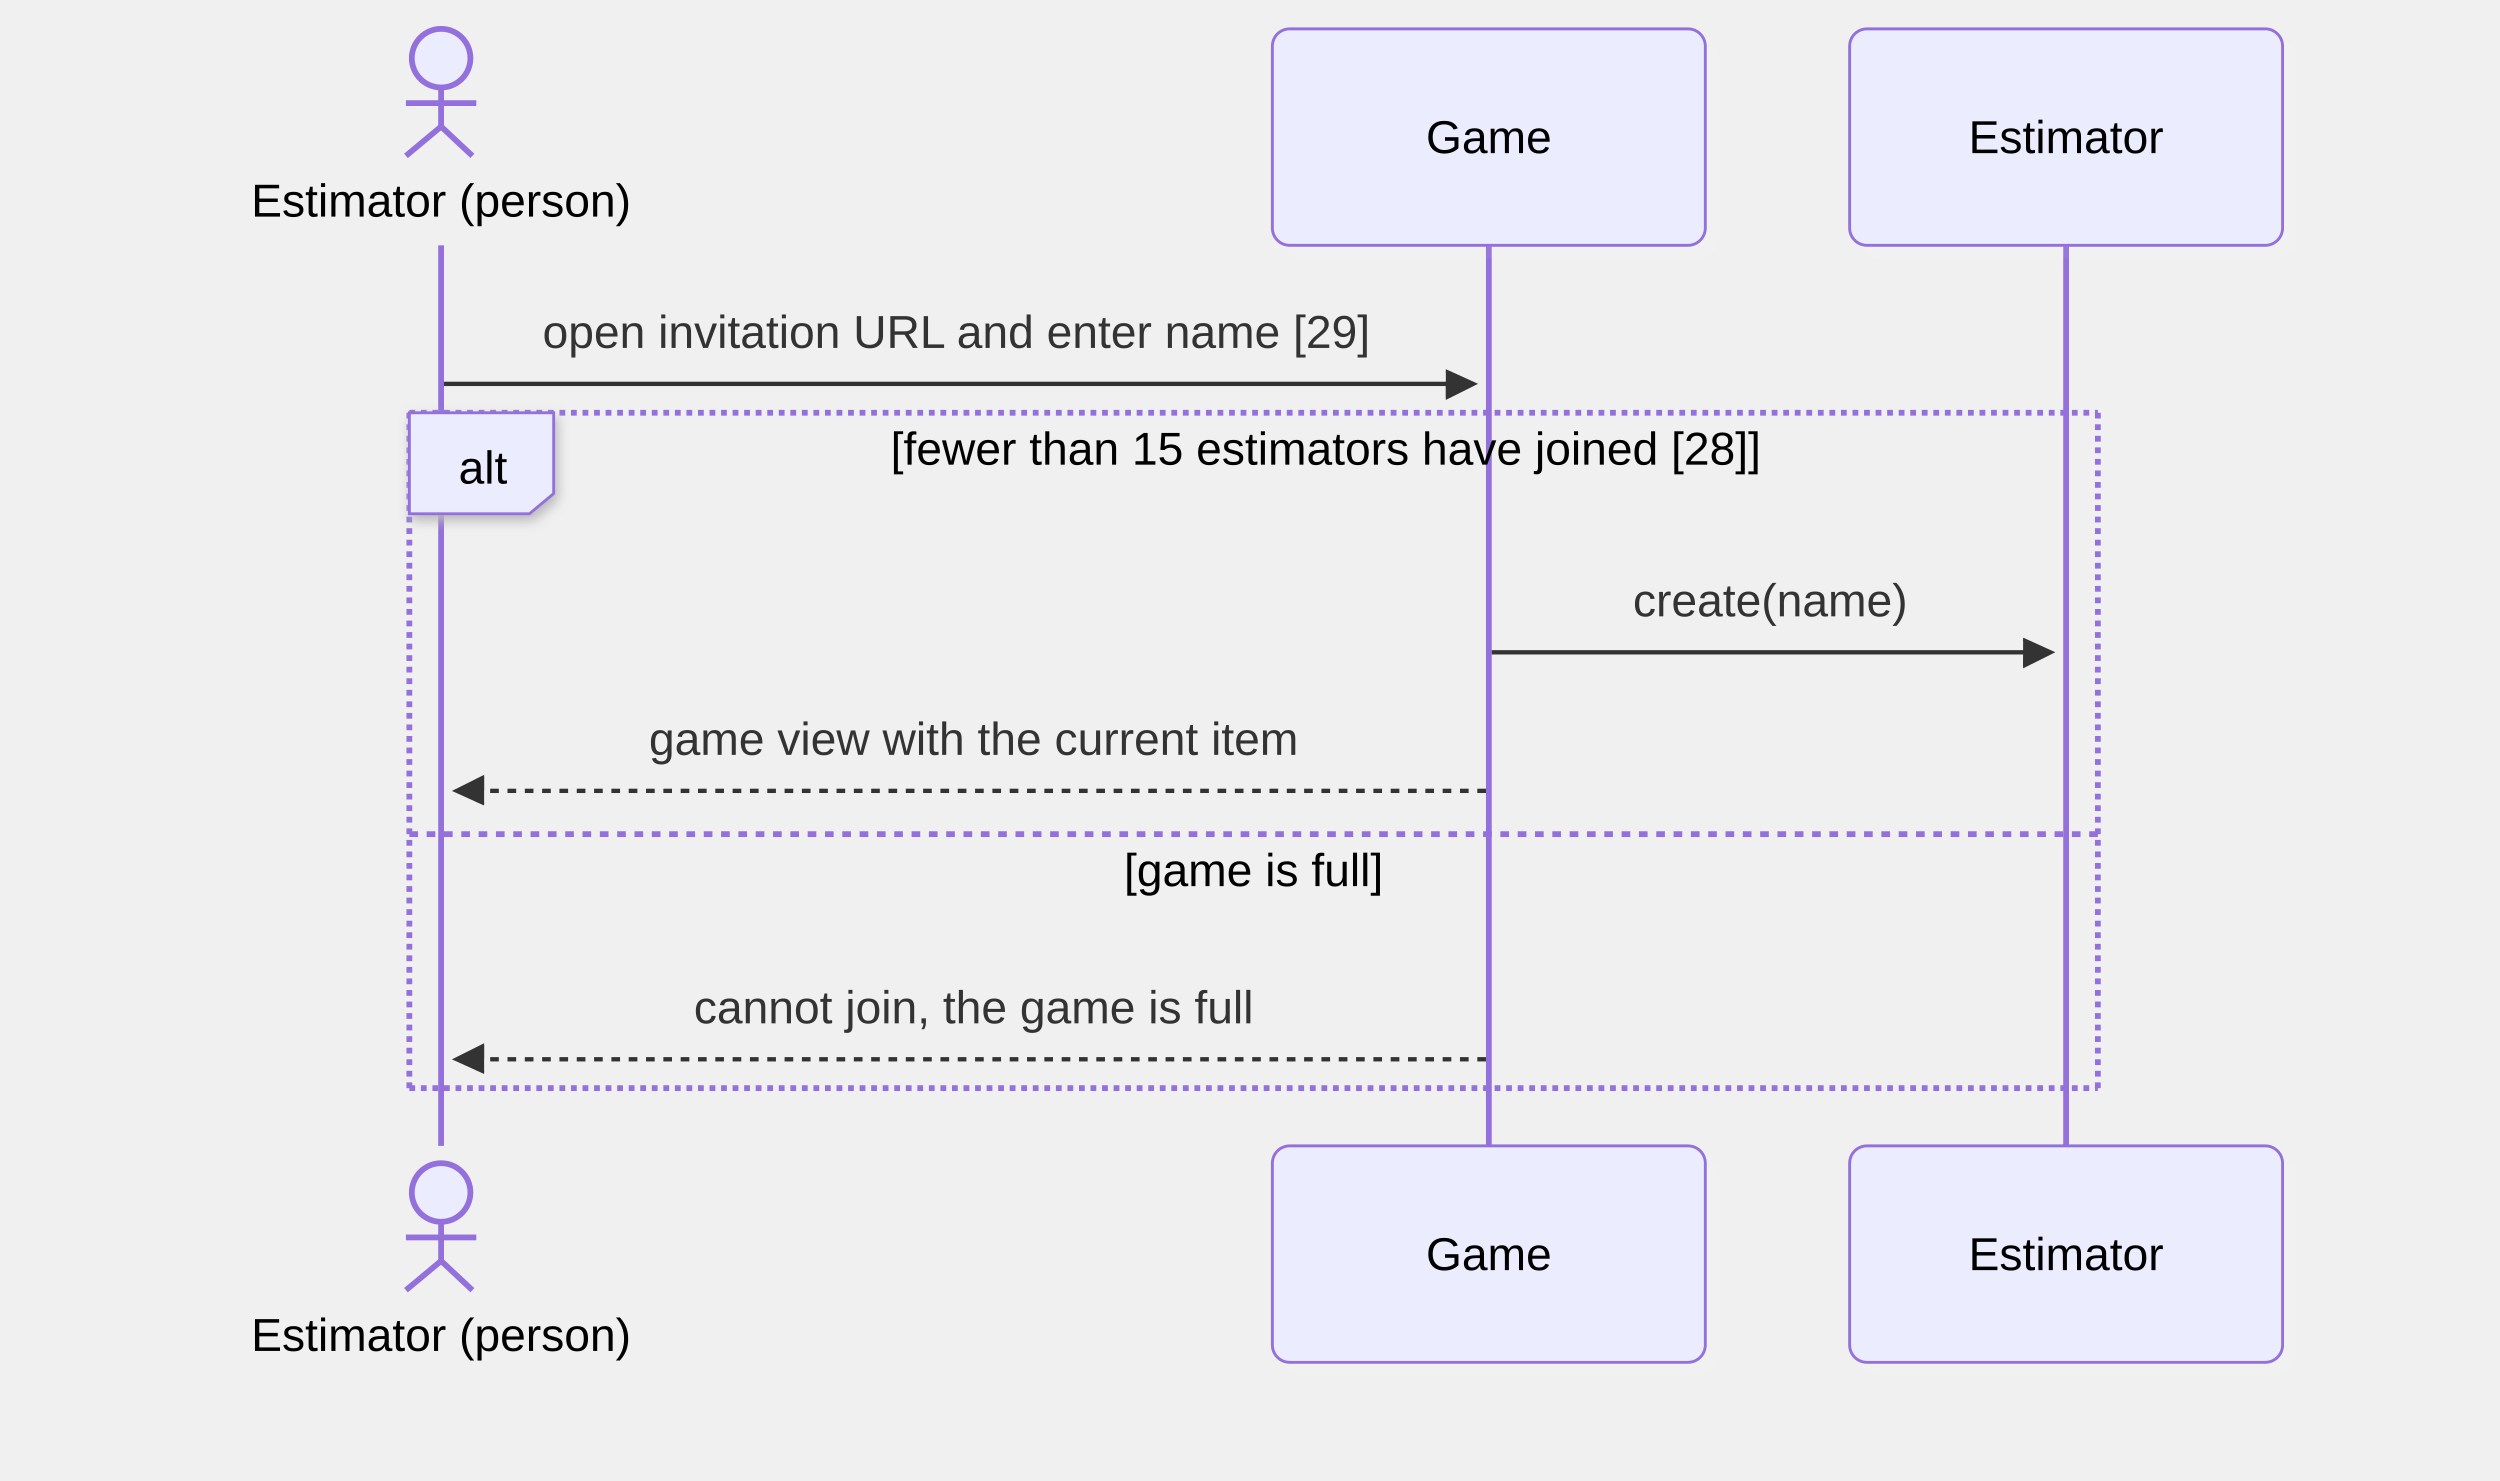
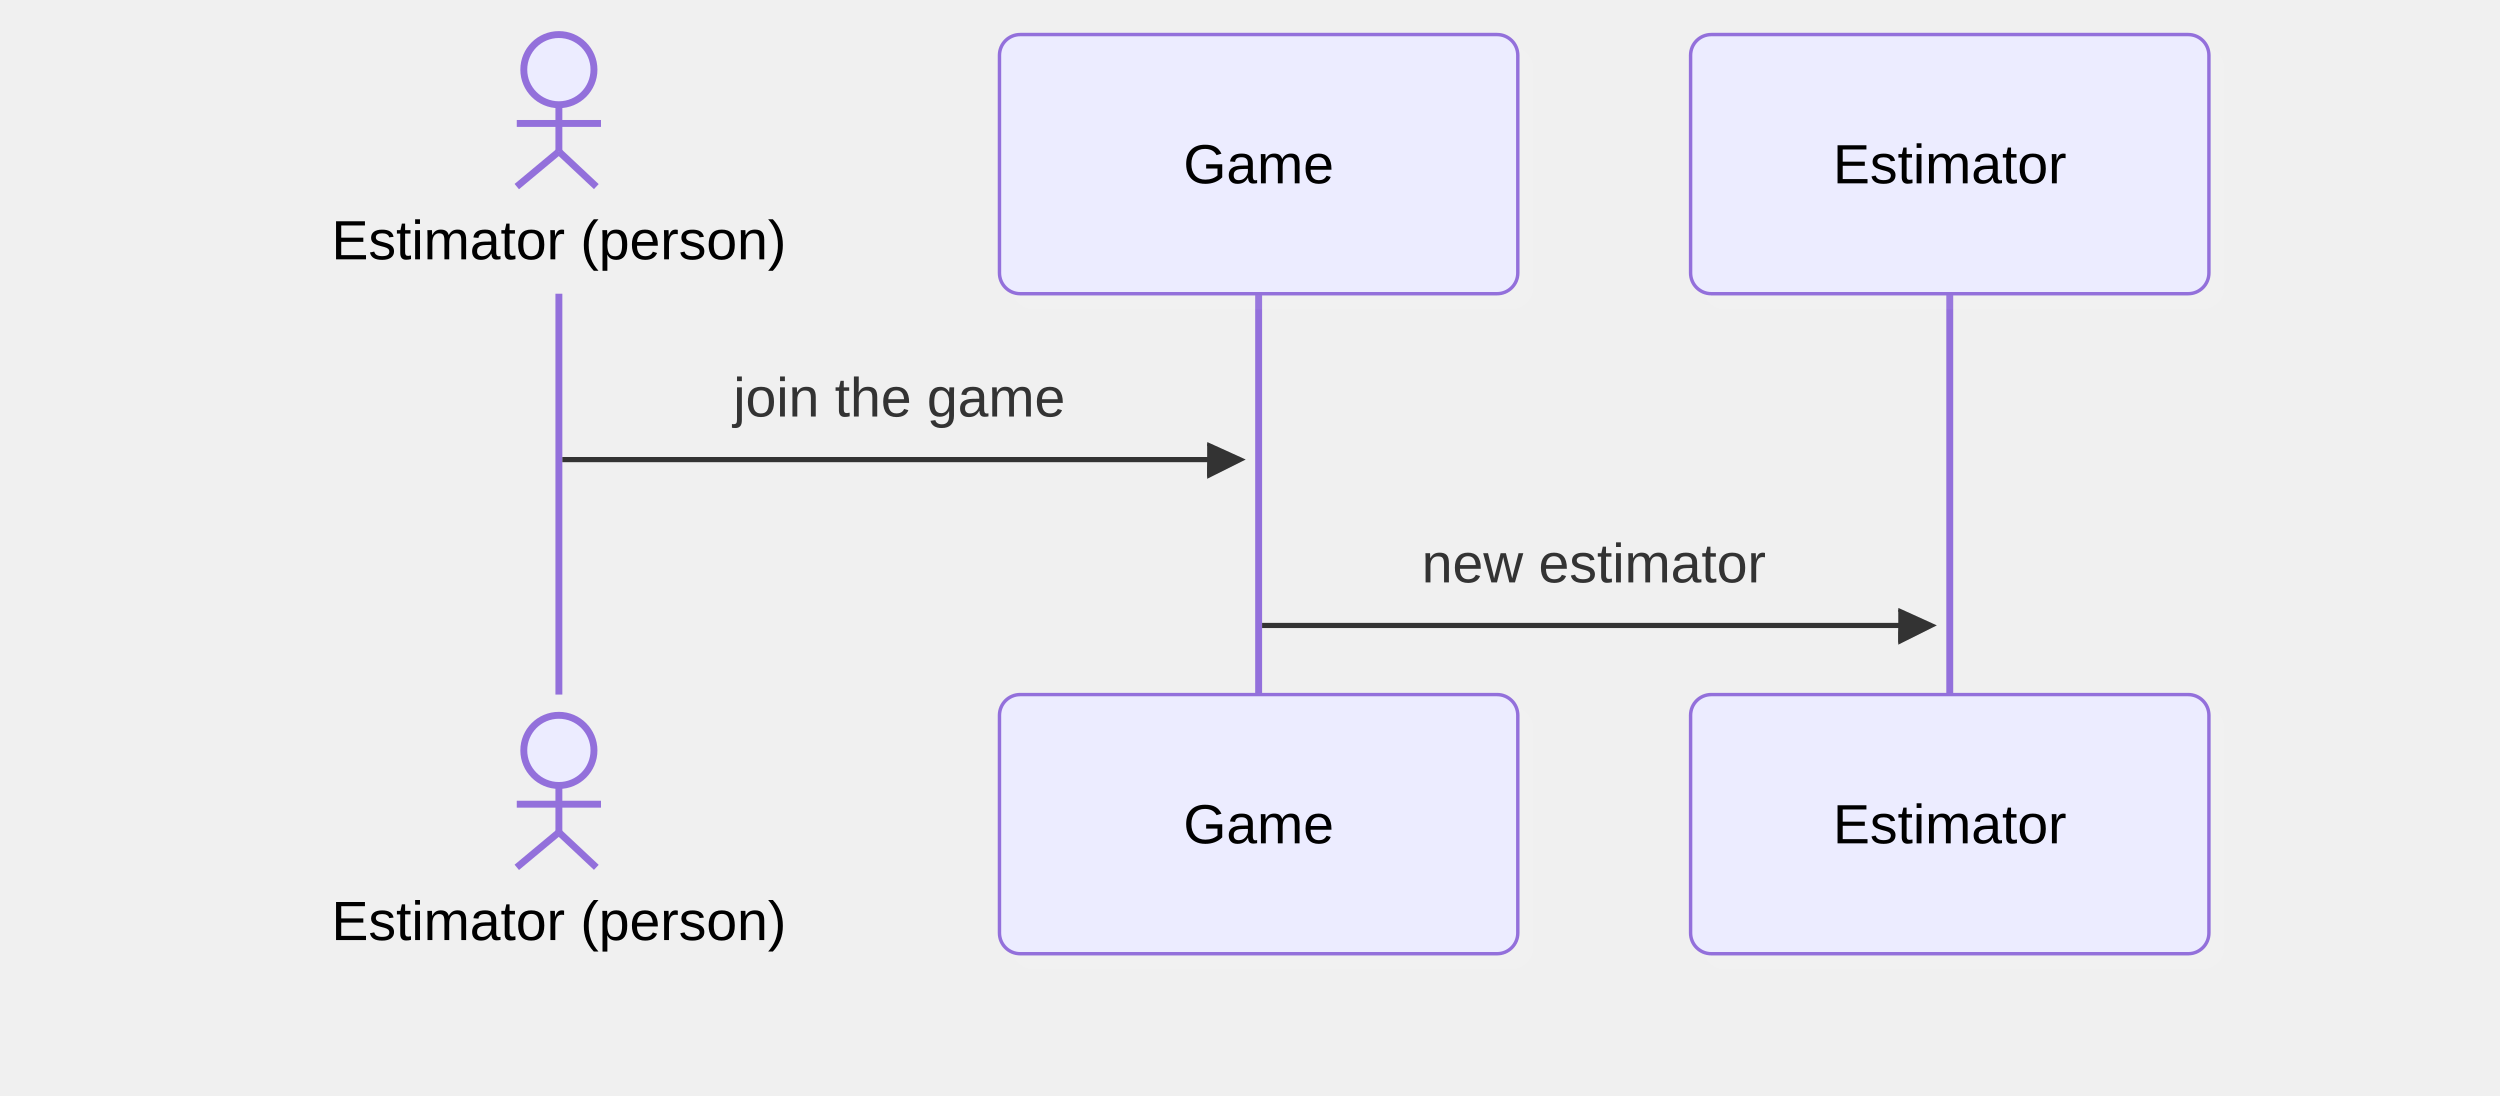
- <svg xmlns="http://www.w3.org/2000/svg" style="background-color: white;" id="container" width="815.5" height="483" viewBox="-50 -10 815.5 513" role="graphics-document document" aria-roledescription="sequence">
+ <svg xmlns="http://www.w3.org/2000/svg" style="background-color: white;" id="container" width="655" height="287" viewBox="-50 -10 655 317" role="graphics-document document" aria-roledescription="sequence">
  <g>
-     <rect x="565.5" y="387" fill="#eaeaea" stroke="#666" width="150" height="75" name="E" rx="6" ry="6" class="actor actor-bottom" data-look="neo" filter="url(#container-drop-shadow)" />
-     <text x="640.5" y="424.5" dominant-baseline="central" alignment-baseline="central" class="actor actor-box" style="text-anchor: middle; font-size: 16px; font-weight: 400;">
-       <tspan x="640.5" dy="0">Estimator</tspan>
+     <rect x="405" y="191" fill="#eaeaea" stroke="#666" width="150" height="75" name="E" rx="6" ry="6" class="actor actor-bottom" data-look="neo" filter="url(#container-drop-shadow)" />
+     <text x="480" y="228.5" dominant-baseline="central" alignment-baseline="central" class="actor actor-box" style="text-anchor: middle; font-size: 16px; font-weight: 400;">
+       <tspan x="480" dy="0">Estimator</tspan>
    </text>
  </g>
  <g>
-     <rect x="365.5" y="387" fill="#eaeaea" stroke="#666" width="150" height="75" name="G" rx="6" ry="6" class="actor actor-bottom" data-look="neo" filter="url(#container-drop-shadow)" />
-     <text x="440.5" y="424.5" dominant-baseline="central" alignment-baseline="central" class="actor actor-box" style="text-anchor: middle; font-size: 16px; font-weight: 400;">
-       <tspan x="440.5" dy="0">Game</tspan>
+     <rect x="205" y="191" fill="#eaeaea" stroke="#666" width="150" height="75" name="G" rx="6" ry="6" class="actor actor-bottom" data-look="neo" filter="url(#container-drop-shadow)" />
+     <text x="280" y="228.5" dominant-baseline="central" alignment-baseline="central" class="actor actor-box" style="text-anchor: middle; font-size: 16px; font-weight: 400;">
+       <tspan x="280" dy="0">Game</tspan>
    </text>
  </g>
  <g />
  <g>
-     <line id="actor2" x1="640.5" y1="75" x2="640.5" y2="387" class="actor-line 200" stroke-width="0.5px" stroke="#999" name="E" data-et="life-line" data-id="E" />
+     <line id="actor2" x1="480" y1="75" x2="480" y2="191" class="actor-line 200" stroke-width="0.5px" stroke="#999" name="E" data-et="life-line" data-id="E" />
    <g id="root-2" data-look="neo" data-et="participant" data-type="participant" data-id="E">
-       <rect x="565.5" y="0" fill="#eaeaea" stroke="#666" width="150" height="75" name="E" rx="6" ry="6" class="actor actor-top" data-look="neo" filter="url(#container-drop-shadow)" />
-       <text x="640.5" y="37.5" dominant-baseline="central" alignment-baseline="central" class="actor actor-box" style="text-anchor: middle; font-size: 16px; font-weight: 400;">
-         <tspan x="640.5" dy="0">Estimator</tspan>
+       <rect x="405" y="0" fill="#eaeaea" stroke="#666" width="150" height="75" name="E" rx="6" ry="6" class="actor actor-top" data-look="neo" filter="url(#container-drop-shadow)" />
+       <text x="480" y="37.5" dominant-baseline="central" alignment-baseline="central" class="actor actor-box" style="text-anchor: middle; font-size: 16px; font-weight: 400;">
+         <tspan x="480" dy="0">Estimator</tspan>
      </text>
    </g>
  </g>
  <g>
-     <line id="actor1" x1="440.5" y1="75" x2="440.5" y2="387" class="actor-line 200" stroke-width="0.5px" stroke="#999" name="G" data-et="life-line" data-id="G" />
+     <line id="actor1" x1="280" y1="75" x2="280" y2="191" class="actor-line 200" stroke-width="0.5px" stroke="#999" name="G" data-et="life-line" data-id="G" />
    <g id="root-1" data-look="neo" data-et="participant" data-type="participant" data-id="G">
-       <rect x="365.5" y="0" fill="#eaeaea" stroke="#666" width="150" height="75" name="G" rx="6" ry="6" class="actor actor-top" data-look="neo" filter="url(#container-drop-shadow)" />
-       <text x="440.5" y="37.5" dominant-baseline="central" alignment-baseline="central" class="actor actor-box" style="text-anchor: middle; font-size: 16px; font-weight: 400;">
-         <tspan x="440.5" dy="0">Game</tspan>
+       <rect x="205" y="0" fill="#eaeaea" stroke="#666" width="150" height="75" name="G" rx="6" ry="6" class="actor actor-top" data-look="neo" filter="url(#container-drop-shadow)" />
+       <text x="280" y="37.5" dominant-baseline="central" alignment-baseline="central" class="actor actor-box" style="text-anchor: middle; font-size: 16px; font-weight: 400;">
+         <tspan x="280" dy="0">Game</tspan>
      </text>
    </g>
  </g>
  <g>
-     <line id="actor0" x1="77.5" y1="75" x2="77.5" y2="387" class="actor-line 200" stroke-width="0.5px" stroke="#999" name="EP" data-et="life-line" data-id="EP" />
+     <line id="actor0" x1="77.5" y1="75" x2="77.5" y2="191" class="actor-line 200" stroke-width="0.5px" stroke="#999" name="EP" data-et="life-line" data-id="EP" />
  </g>
  <style>#container{font-family:"trebuchet ms",verdana,arial,sans-serif;font-size:16px;fill:#333;}@keyframes edge-animation-frame{from{stroke-dashoffset:0;}}@keyframes dash{to{stroke-dashoffset:0;}}#container .edge-animation-slow{stroke-dasharray:9,5!important;stroke-dashoffset:900;animation:dash 50s linear infinite;stroke-linecap:round;}#container .edge-animation-fast{stroke-dasharray:9,5!important;stroke-dashoffset:900;animation:dash 20s linear infinite;stroke-linecap:round;}#container .error-icon{fill:#552222;}#container .error-text{fill:#552222;stroke:#552222;}#container .edge-thickness-normal{stroke-width:1px;}#container .edge-thickness-thick{stroke-width:3.5px;}#container .edge-pattern-solid{stroke-dasharray:0;}#container .edge-thickness-invisible{stroke-width:0;fill:none;}#container .edge-pattern-dashed{stroke-dasharray:3;}#container .edge-pattern-dotted{stroke-dasharray:2;}#container .marker{fill:#333333;stroke:#333333;}#container .marker.cross{stroke:#333333;}#container svg{font-family:"trebuchet ms",verdana,arial,sans-serif;font-size:16px;}#container p{margin:0;}#container .actor{stroke:#9370DB;fill:#ECECFF;stroke-width:1;}#container rect.actor.outer-path[data-look="neo"]{filter:drop-shadow(1px 2px 2px rgba(185, 185, 185, 1));}#container rect.note[data-look="neo"]{stroke:#aaaa33;fill:#fff5ad;filter:drop-shadow(1px 2px 2px rgba(185, 185, 185, 1));}#container text.actor&gt;tspan{fill:black;stroke:none;}#container .actor-line{stroke:#9370DB;}#container .innerArc{stroke-width:1.5;stroke-dasharray:none;}#container .messageLine0{stroke-width:1.5;stroke-dasharray:none;stroke:#333;}#container .messageLine1{stroke-width:1.5;stroke-dasharray:2,2;stroke:#333;}#container [id$="-arrowhead"] path{fill:#333;stroke:#333;}#container .sequenceNumber{fill:white;}#container [id$="-sequencenumber"]{fill:#333;}#container [id$="-crosshead"] path{fill:#333;stroke:#333;}#container .messageText{fill:#333;stroke:none;}#container .labelBox{stroke:#9370DB;fill:#ECECFF;filter:drop-shadow(1px 2px 2px rgba(185, 185, 185, 1));}#container .labelText,#container .labelText&gt;tspan{fill:black;stroke:none;}#container .loopText,#container .loopText&gt;tspan{fill:black;stroke:none;}#container .sectionTitle,#container .sectionTitle&gt;tspan{fill:black;stroke:none;}#container .loopLine{stroke-width:2px;stroke-dasharray:2,2;stroke:#9370DB;fill:#9370DB;}#container .note{stroke:#aaaa33;fill:#fff5ad;}#container .noteText,#container .noteText&gt;tspan{fill:black;stroke:none;}#container .activation0{fill:#f4f4f4;stroke:#666;}#container .activation1{fill:#f4f4f4;stroke:#666;}#container .activation2{fill:#f4f4f4;stroke:#666;}#container .actorPopupMenu{position:absolute;}#container .actorPopupMenuPanel{position:absolute;fill:#ECECFF;box-shadow:0px 8px 16px 0px rgba(0,0,0,0.2);filter:drop-shadow(3px 5px 2px rgb(0 0 0 / 0.4));}#container .actor-man circle,#container line{fill:#ECECFF;stroke-width:2px;}#container g rect.rect{filter:drop-shadow(1px 2px 2px rgba(185, 185, 185, 1));stroke:#9370DB;}#container .node .neo-node{stroke:#9370DB;}#container [data-look="neo"].node rect,#container [data-look="neo"].cluster rect,#container [data-look="neo"].node polygon{stroke:#9370DB;filter:drop-shadow(1px 2px 2px rgba(185, 185, 185, 1));}#container [data-look="neo"].swimlane.cluster rect{filter:none;}#container [data-look="neo"].node path{stroke:#9370DB;stroke-width:1px;}#container [data-look="neo"].node .outer-path{filter:drop-shadow(1px 2px 2px rgba(185, 185, 185, 1));}#container [data-look="neo"].node .neo-line path{stroke:#9370DB;filter:none;}#container [data-look="neo"].node circle{stroke:#9370DB;filter:drop-shadow(1px 2px 2px rgba(185, 185, 185, 1));}#container [data-look="neo"].node circle .state-start{fill:#000000;}#container [data-look="neo"].icon-shape .icon{fill:#9370DB;filter:drop-shadow(1px 2px 2px rgba(185, 185, 185, 1));}#container [data-look="neo"].icon-shape .icon-neo path{stroke:#9370DB;filter:drop-shadow(1px 2px 2px rgba(185, 185, 185, 1));}#container :root{--mermaid-font-family:"trebuchet ms",verdana,arial,sans-serif;}</style>
  <g />
  <defs>
    <symbol id="container-computer" width="24" height="24">
      <path transform="scale(.5)" d="M2 2v13h20v-13h-20zm18 11h-16v-9h16v9zm-10.228 6l.466-1h3.524l.467 1h-4.457zm14.228 3h-24l2-6h2.104l-1.33 4h18.45l-1.297-4h2.073l2 6zm-5-10h-14v-7h14v7z" />
    </symbol>
  </defs>
  <defs>
    <symbol id="container-database" fill-rule="evenodd" clip-rule="evenodd">
      <path transform="scale(.5)" d="M12.258.001l.256.004.255.005.253.008.251.01.249.012.247.015.246.016.242.019.241.02.239.023.236.024.233.027.231.028.229.031.225.032.223.034.22.036.217.038.214.04.211.041.208.043.205.045.201.046.198.048.194.05.191.051.187.053.183.054.18.056.175.057.172.059.168.06.163.061.16.063.155.064.15.066.074.033.073.033.071.034.07.034.069.035.068.035.067.035.066.035.064.036.064.036.062.036.06.036.06.037.058.037.058.037.055.038.055.038.053.038.052.038.051.039.05.039.048.039.047.039.045.04.044.04.043.04.041.04.04.041.039.041.037.041.036.041.034.041.033.042.032.042.03.042.029.042.027.042.026.043.024.043.023.043.021.043.02.043.018.044.017.043.015.044.013.044.012.044.011.045.009.044.007.045.006.045.004.045.002.045.001.045v17l-.001.045-.002.045-.004.045-.006.045-.007.045-.009.044-.011.045-.012.044-.013.044-.015.044-.017.043-.018.044-.02.043-.021.043-.023.043-.024.043-.026.043-.027.042-.029.042-.03.042-.032.042-.033.042-.034.041-.036.041-.037.041-.039.041-.04.041-.041.04-.043.04-.044.04-.045.04-.047.039-.048.039-.05.039-.051.039-.052.038-.053.038-.055.038-.055.038-.058.037-.058.037-.06.037-.06.036-.062.036-.064.036-.064.036-.066.035-.067.035-.068.035-.069.035-.07.034-.071.034-.073.033-.074.033-.15.066-.155.064-.16.063-.163.061-.168.06-.172.059-.175.057-.18.056-.183.054-.187.053-.191.051-.194.05-.198.048-.201.046-.205.045-.208.043-.211.041-.214.04-.217.038-.22.036-.223.034-.225.032-.229.031-.231.028-.233.027-.236.024-.239.023-.241.02-.242.019-.246.016-.247.015-.249.012-.251.01-.253.008-.255.005-.256.004-.258.001-.258-.001-.256-.004-.255-.005-.253-.008-.251-.01-.249-.012-.247-.015-.245-.016-.243-.019-.241-.02-.238-.023-.236-.024-.234-.027-.231-.028-.228-.031-.226-.032-.223-.034-.22-.036-.217-.038-.214-.04-.211-.041-.208-.043-.204-.045-.201-.046-.198-.048-.195-.05-.19-.051-.187-.053-.184-.054-.179-.056-.176-.057-.172-.059-.167-.06-.164-.061-.159-.063-.155-.064-.151-.066-.074-.033-.072-.033-.072-.034-.07-.034-.069-.035-.068-.035-.067-.035-.066-.035-.064-.036-.063-.036-.062-.036-.061-.036-.06-.037-.058-.037-.057-.037-.056-.038-.055-.038-.053-.038-.052-.038-.051-.039-.049-.039-.049-.039-.046-.039-.046-.04-.044-.04-.043-.04-.041-.04-.04-.041-.039-.041-.037-.041-.036-.041-.034-.041-.033-.042-.032-.042-.03-.042-.029-.042-.027-.042-.026-.043-.024-.043-.023-.043-.021-.043-.02-.043-.018-.044-.017-.043-.015-.044-.013-.044-.012-.044-.011-.045-.009-.044-.007-.045-.006-.045-.004-.045-.002-.045-.001-.045v-17l.001-.045.002-.045.004-.045.006-.045.007-.045.009-.044.011-.045.012-.044.013-.044.015-.044.017-.043.018-.044.02-.043.021-.043.023-.043.024-.043.026-.043.027-.042.029-.042.03-.042.032-.042.033-.042.034-.041.036-.041.037-.041.039-.041.04-.041.041-.04.043-.04.044-.04.046-.04.046-.039.049-.039.049-.039.051-.039.052-.038.053-.038.055-.038.056-.038.057-.037.058-.037.06-.037.061-.036.062-.036.063-.036.064-.036.066-.035.067-.035.068-.035.069-.035.07-.034.072-.034.072-.033.074-.033.151-.066.155-.064.159-.063.164-.061.167-.06.172-.059.176-.057.179-.056.184-.054.187-.053.19-.051.195-.05.198-.048.201-.046.204-.045.208-.043.211-.041.214-.04.217-.038.22-.036.223-.034.226-.032.228-.031.231-.028.234-.027.236-.024.238-.023.241-.02.243-.019.245-.016.247-.015.249-.012.251-.01.253-.008.255-.005.256-.004.258-.001.258.001zm-9.258 20.499v.01l.001.021.003.021.004.022.005.021.006.022.007.022.009.023.01.022.011.023.012.023.013.023.015.023.016.024.017.023.018.024.019.024.021.024.022.025.023.024.024.025.052.049.056.05.061.051.066.051.07.051.075.051.079.052.084.052.088.052.092.052.097.052.102.051.105.052.11.052.114.051.119.051.123.051.127.05.131.05.135.05.139.048.144.049.147.047.152.047.155.047.16.045.163.045.167.043.171.043.176.041.178.041.183.039.187.039.19.037.194.035.197.035.202.033.204.031.209.03.212.029.216.027.219.025.222.024.226.021.23.02.233.018.236.016.24.015.243.012.246.01.249.008.253.005.256.004.259.001.26-.001.257-.004.254-.005.25-.008.247-.011.244-.012.241-.014.237-.016.233-.018.231-.021.226-.021.224-.024.22-.026.216-.027.212-.028.21-.031.205-.031.202-.034.198-.034.194-.036.191-.037.187-.039.183-.04.179-.04.175-.042.172-.043.168-.044.163-.045.16-.046.155-.046.152-.047.148-.048.143-.049.139-.049.136-.05.131-.05.126-.05.123-.051.118-.052.114-.051.11-.052.106-.052.101-.052.096-.052.092-.052.088-.053.083-.051.079-.052.074-.052.07-.051.065-.051.06-.051.056-.05.051-.05.023-.024.023-.025.021-.024.02-.024.019-.024.018-.024.017-.024.015-.023.014-.024.013-.023.012-.023.01-.023.01-.022.008-.022.006-.022.006-.022.004-.022.004-.021.001-.021.001-.021v-4.127l-.077.055-.08.053-.083.054-.085.053-.087.052-.09.052-.093.051-.095.05-.097.05-.1.049-.102.049-.105.048-.106.047-.109.047-.111.046-.114.045-.115.045-.118.044-.12.043-.122.042-.124.042-.126.041-.128.04-.13.04-.132.038-.134.038-.135.037-.138.037-.139.035-.142.035-.143.034-.144.033-.147.032-.148.031-.15.03-.151.03-.153.029-.154.027-.156.027-.158.026-.159.025-.161.024-.162.023-.163.022-.165.021-.166.02-.167.019-.169.018-.169.017-.171.016-.173.015-.173.014-.175.013-.175.012-.177.011-.178.01-.179.008-.179.008-.181.006-.182.005-.182.004-.184.003-.184.002h-.37l-.184-.002-.184-.003-.182-.004-.182-.005-.181-.006-.179-.008-.179-.008-.178-.01-.176-.011-.176-.012-.175-.013-.173-.014-.172-.015-.171-.016-.17-.017-.169-.018-.167-.019-.166-.02-.165-.021-.163-.022-.162-.023-.161-.024-.159-.025-.157-.026-.156-.027-.155-.027-.153-.029-.151-.03-.15-.03-.148-.031-.146-.032-.145-.033-.143-.034-.141-.035-.14-.035-.137-.037-.136-.037-.134-.038-.132-.038-.13-.04-.128-.04-.126-.041-.124-.042-.122-.042-.12-.044-.117-.043-.116-.045-.113-.045-.112-.046-.109-.047-.106-.047-.105-.048-.102-.049-.1-.049-.097-.05-.095-.05-.093-.052-.09-.051-.087-.052-.085-.053-.083-.054-.08-.054-.077-.054v4.127zm0-5.654v.011l.001.021.003.021.004.021.005.022.006.022.007.022.009.022.01.022.011.023.012.023.013.023.015.024.016.023.017.024.018.024.019.024.021.024.022.024.023.025.024.024.052.05.056.05.061.05.066.051.07.051.075.052.079.051.084.052.088.052.092.052.097.052.102.052.105.052.11.051.114.051.119.052.123.05.127.051.131.05.135.049.139.049.144.048.147.048.152.047.155.046.16.045.163.045.167.044.171.042.176.042.178.04.183.04.187.038.19.037.194.036.197.034.202.033.204.032.209.03.212.028.216.027.219.025.222.024.226.022.23.02.233.018.236.016.24.014.243.012.246.01.249.008.253.006.256.003.259.001.26-.001.257-.003.254-.006.25-.008.247-.01.244-.012.241-.015.237-.016.233-.018.231-.02.226-.022.224-.024.22-.025.216-.027.212-.029.21-.03.205-.032.202-.033.198-.035.194-.036.191-.037.187-.039.183-.039.179-.041.175-.042.172-.043.168-.044.163-.045.16-.045.155-.047.152-.047.148-.048.143-.048.139-.05.136-.049.131-.05.126-.051.123-.051.118-.051.114-.052.11-.052.106-.052.101-.052.096-.052.092-.052.088-.052.083-.052.079-.052.074-.051.07-.052.065-.051.06-.05.056-.051.051-.049.023-.025.023-.024.021-.025.02-.024.019-.024.018-.024.017-.024.015-.023.014-.023.013-.024.012-.022.01-.023.01-.023.008-.022.006-.022.006-.022.004-.021.004-.022.001-.021.001-.021v-4.139l-.077.054-.08.054-.083.054-.085.052-.087.053-.09.051-.093.051-.095.051-.097.05-.1.049-.102.049-.105.048-.106.047-.109.047-.111.046-.114.045-.115.044-.118.044-.12.044-.122.042-.124.042-.126.041-.128.04-.13.039-.132.039-.134.038-.135.037-.138.036-.139.036-.142.035-.143.033-.144.033-.147.033-.148.031-.15.03-.151.03-.153.028-.154.028-.156.027-.158.026-.159.025-.161.024-.162.023-.163.022-.165.021-.166.02-.167.019-.169.018-.169.017-.171.016-.173.015-.173.014-.175.013-.175.012-.177.011-.178.009-.179.009-.179.007-.181.007-.182.005-.182.004-.184.003-.184.002h-.37l-.184-.002-.184-.003-.182-.004-.182-.005-.181-.007-.179-.007-.179-.009-.178-.009-.176-.011-.176-.012-.175-.013-.173-.014-.172-.015-.171-.016-.17-.017-.169-.018-.167-.019-.166-.02-.165-.021-.163-.022-.162-.023-.161-.024-.159-.025-.157-.026-.156-.027-.155-.028-.153-.028-.151-.03-.15-.03-.148-.031-.146-.033-.145-.033-.143-.033-.141-.035-.14-.036-.137-.036-.136-.037-.134-.038-.132-.039-.13-.039-.128-.04-.126-.041-.124-.042-.122-.043-.12-.043-.117-.044-.116-.044-.113-.046-.112-.046-.109-.046-.106-.047-.105-.048-.102-.049-.1-.049-.097-.05-.095-.051-.093-.051-.09-.051-.087-.053-.085-.052-.083-.054-.08-.054-.077-.054v4.139zm0-5.666v.011l.001.02.003.022.004.021.005.022.006.021.007.022.009.023.01.022.011.023.012.023.013.023.015.023.016.024.017.024.018.023.019.024.021.025.022.024.023.024.024.025.052.05.056.05.061.05.066.051.07.051.075.052.079.051.084.052.088.052.092.052.097.052.102.052.105.051.11.052.114.051.119.051.123.051.127.05.131.05.135.05.139.049.144.048.147.048.152.047.155.046.16.045.163.045.167.043.171.043.176.042.178.04.183.04.187.038.19.037.194.036.197.034.202.033.204.032.209.03.212.028.216.027.219.025.222.024.226.021.23.02.233.018.236.017.24.014.243.012.246.01.249.008.253.006.256.003.259.001.26-.001.257-.003.254-.006.25-.008.247-.01.244-.013.241-.014.237-.016.233-.018.231-.02.226-.022.224-.024.22-.025.216-.027.212-.029.21-.03.205-.032.202-.033.198-.035.194-.036.191-.037.187-.039.183-.039.179-.041.175-.042.172-.043.168-.044.163-.045.16-.045.155-.047.152-.047.148-.048.143-.049.139-.049.136-.049.131-.051.126-.05.123-.051.118-.052.114-.051.11-.052.106-.052.101-.052.096-.052.092-.052.088-.052.083-.052.079-.052.074-.052.07-.051.065-.051.06-.051.056-.05.051-.049.023-.025.023-.025.021-.024.02-.024.019-.024.018-.024.017-.024.015-.023.014-.024.013-.023.012-.023.01-.022.01-.023.008-.022.006-.022.006-.022.004-.022.004-.021.001-.021.001-.021v-4.153l-.077.054-.08.054-.083.053-.085.053-.087.053-.09.051-.093.051-.095.051-.097.05-.1.049-.102.048-.105.048-.106.048-.109.046-.111.046-.114.046-.115.044-.118.044-.12.043-.122.043-.124.042-.126.041-.128.04-.13.039-.132.039-.134.038-.135.037-.138.036-.139.036-.142.034-.143.034-.144.033-.147.032-.148.032-.15.03-.151.03-.153.028-.154.028-.156.027-.158.026-.159.024-.161.024-.162.023-.163.023-.165.021-.166.02-.167.019-.169.018-.169.017-.171.016-.173.015-.173.014-.175.013-.175.012-.177.01-.178.01-.179.009-.179.007-.181.006-.182.006-.182.004-.184.003-.184.001-.185.001-.185-.001-.184-.001-.184-.003-.182-.004-.182-.006-.181-.006-.179-.007-.179-.009-.178-.01-.176-.01-.176-.012-.175-.013-.173-.014-.172-.015-.171-.016-.17-.017-.169-.018-.167-.019-.166-.02-.165-.021-.163-.023-.162-.023-.161-.024-.159-.024-.157-.026-.156-.027-.155-.028-.153-.028-.151-.03-.15-.03-.148-.032-.146-.032-.145-.033-.143-.034-.141-.034-.14-.036-.137-.036-.136-.037-.134-.038-.132-.039-.13-.039-.128-.041-.126-.041-.124-.041-.122-.043-.12-.043-.117-.044-.116-.044-.113-.046-.112-.046-.109-.046-.106-.048-.105-.048-.102-.048-.1-.05-.097-.049-.095-.051-.093-.051-.09-.052-.087-.052-.085-.053-.083-.053-.08-.054-.077-.054v4.153zm8.74-8.179l-.257.004-.254.005-.25.008-.247.011-.244.012-.241.014-.237.016-.233.018-.231.021-.226.022-.224.023-.22.026-.216.027-.212.028-.21.031-.205.032-.202.033-.198.034-.194.036-.191.038-.187.038-.183.04-.179.041-.175.042-.172.043-.168.043-.163.045-.16.046-.155.046-.152.048-.148.048-.143.048-.139.049-.136.05-.131.05-.126.051-.123.051-.118.051-.114.052-.11.052-.106.052-.101.052-.096.052-.092.052-.088.052-.083.052-.079.052-.074.051-.07.052-.065.051-.06.05-.056.05-.051.05-.023.025-.023.024-.021.024-.02.025-.019.024-.018.024-.017.023-.015.024-.014.023-.013.023-.012.023-.01.023-.01.022-.008.022-.006.023-.006.021-.004.022-.004.021-.001.021-.001.021.001.021.001.021.004.021.004.022.006.021.006.023.008.022.01.022.01.023.012.023.013.023.014.023.015.024.017.023.018.024.019.024.02.025.021.024.023.024.023.025.051.05.056.05.06.05.065.051.07.052.074.051.079.052.083.052.088.052.092.052.096.052.101.052.106.052.11.052.114.052.118.051.123.051.126.051.131.05.136.05.139.049.143.048.148.048.152.048.155.046.16.046.163.045.168.043.172.043.175.042.179.041.183.04.187.038.191.038.194.036.198.034.202.033.205.032.21.031.212.028.216.027.22.026.224.023.226.022.231.021.233.018.237.016.241.014.244.012.247.011.25.008.254.005.257.004.26.001.26-.001.257-.004.254-.005.25-.008.247-.011.244-.012.241-.014.237-.016.233-.018.231-.021.226-.022.224-.023.22-.026.216-.027.212-.028.21-.031.205-.032.202-.033.198-.034.194-.036.191-.038.187-.038.183-.04.179-.041.175-.042.172-.043.168-.043.163-.045.16-.046.155-.046.152-.048.148-.048.143-.048.139-.049.136-.05.131-.05.126-.051.123-.051.118-.051.114-.052.11-.052.106-.052.101-.052.096-.052.092-.052.088-.052.083-.052.079-.052.074-.051.07-.052.065-.051.06-.05.056-.05.051-.05.023-.025.023-.024.021-.024.02-.025.019-.024.018-.024.017-.023.015-.024.014-.023.013-.023.012-.023.01-.023.01-.022.008-.022.006-.023.006-.021.004-.022.004-.021.001-.021.001-.021-.001-.021-.001-.021-.004-.021-.004-.022-.006-.021-.006-.023-.008-.022-.01-.022-.01-.023-.012-.023-.013-.023-.014-.023-.015-.024-.017-.023-.018-.024-.019-.024-.02-.025-.021-.024-.023-.024-.023-.025-.051-.05-.056-.05-.06-.05-.065-.051-.07-.052-.074-.051-.079-.052-.083-.052-.088-.052-.092-.052-.096-.052-.101-.052-.106-.052-.11-.052-.114-.052-.118-.051-.123-.051-.126-.051-.131-.05-.136-.05-.139-.049-.143-.048-.148-.048-.152-.048-.155-.046-.16-.046-.163-.045-.168-.043-.172-.043-.175-.042-.179-.041-.183-.04-.187-.038-.191-.038-.194-.036-.198-.034-.202-.033-.205-.032-.21-.031-.212-.028-.216-.027-.22-.026-.224-.023-.226-.022-.231-.021-.233-.018-.237-.016-.241-.014-.244-.012-.247-.011-.25-.008-.254-.005-.257-.004-.26-.001-.26.001z" />
    </symbol>
  </defs>
  <defs>
    <symbol id="container-clock" width="24" height="24">
      <path transform="scale(.5)" d="M12 2c5.514 0 10 4.486 10 10s-4.486 10-10 10-10-4.486-10-10 4.486-10 10-10zm0-2c-6.627 0-12 5.373-12 12s5.373 12 12 12 12-5.373 12-12-5.373-12-12-12zm5.848 12.459c.202.038.202.333.001.372-1.907.361-6.045 1.111-6.547 1.111-.719 0-1.301-.582-1.301-1.301 0-.512.77-5.447 1.125-7.445.034-.192.312-.181.343.014l.985 6.238 5.394 1.011z" />
    </symbol>
  </defs>
  <defs>
    <marker id="container-arrowhead" refX="7.9" refY="5" markerUnits="userSpaceOnUse" markerWidth="12" markerHeight="12" orient="auto-start-reverse">
      <path d="M -1 0 L 10 5 L 0 10 z" />
    </marker>
  </defs>
  <defs>
    <marker id="container-crosshead" markerWidth="15" markerHeight="8" orient="auto" refX="4" refY="4.5">
      <path fill="none" stroke="#000000" stroke-width="1pt" d="M 1,2 L 6,7 M 6,2 L 1,7" style="stroke-dasharray: 0, 0;" />
    </marker>
  </defs>
  <defs>
    <marker id="container-filled-head" refX="15.5" refY="7" markerWidth="20" markerHeight="28" orient="auto">
      <path d="M 18,7 L9,13 L14,7 L9,1 Z" />
    </marker>
  </defs>
  <defs>
    <marker id="container-sequencenumber" refX="15" refY="15" markerWidth="60" markerHeight="40" orient="auto">
      <circle cx="15" cy="15" r="6" />
    </marker>
  </defs>
  <defs>
    <marker id="container-solidTopArrowHead" refX="7.9" refY="7.25" markerUnits="userSpaceOnUse" markerWidth="12" markerHeight="12" orient="auto-start-reverse">
      <path d="M 0 0 L 10 8 L 0 8 z" />
    </marker>
  </defs>
  <defs>
    <marker id="container-solidBottomArrowHead" refX="7.9" refY="0.75" markerUnits="userSpaceOnUse" markerWidth="12" markerHeight="12" orient="auto-start-reverse">
      <path d="M 0 0 L 10 0 L 0 8 z" />
    </marker>
  </defs>
  <defs>
    <marker id="container-stickTopArrowHead" refX="7.5" refY="7" markerUnits="userSpaceOnUse" markerWidth="12" markerHeight="12" orient="auto-start-reverse">
      <path d="M 0 0 L 7 7" stroke="black" stroke-width="1.5" fill="none" />
    </marker>
  </defs>
  <defs>
    <marker id="container-stickBottomArrowHead" refX="7.5" refY="0" markerUnits="userSpaceOnUse" markerWidth="12" markerHeight="12" orient="auto-start-reverse">
      <path d="M 0 7 L 7 0" stroke="black" stroke-width="1.5" fill="none" />
    </marker>
  </defs>
  <defs>
    <filter id="container-drop-shadow" height="130%" width="130%">
      <feDropShadow dx="4" dy="4" stdDeviation="0" flood-opacity="0.06" flood-color="#FFFFFF" />
    </filter>
  </defs>
-   <g data-et="control-structure" data-id="i6">
-     <line x1="66.5" y1="133" x2="651.5" y2="133" class="loopLine" />
-     <line x1="651.5" y1="133" x2="651.5" y2="367" class="loopLine" />
-     <line x1="66.5" y1="367" x2="651.5" y2="367" class="loopLine" />
-     <line x1="66.5" y1="133" x2="66.5" y2="367" class="loopLine" />
-     <line x1="66.5" y1="279" x2="651.5" y2="279" class="loopLine" style="stroke-dasharray: 3, 3;" />
-     <polygon points="66.5,133 116.5,133 116.5,161 108.1,168 66.5,168" class="labelBox" />
-     <text x="92" y="153" text-anchor="middle" dominant-baseline="middle" alignment-baseline="middle" class="labelText" style="font-size: 16px; font-weight: 400;">alt</text>
-     <text x="384" y="151" text-anchor="middle" class="loopText" style="font-size: 16px; font-weight: 400;">
-       <tspan x="384">[fewer than 15 estimators have joined [28]]</tspan>
-     </text>
-     <text x="359" y="297" text-anchor="middle" class="sectionTitle" style="font-size: 16px; font-weight: 400;">[game is full]</text>
-   </g>
  <g class="actor-man actor-top" name="EP" data-et="participant" data-type="actor" data-id="EP" style="stroke: rgb(147, 112, 219);">
    <line id="actor-man-torso0" x1="77.5" y1="20.308" x2="77.5" y2="33.846" />
    <line id="actor-man-arms0" x1="65.315" y1="25.723" x2="89.685" y2="25.723" />
    <line x1="65.315" y1="44" x2="77.5" y2="33.846" />
    <line x1="77.5" y1="33.846" x2="88.331" y2="44" />
    <circle cx="77.5" cy="10.154" r="10.154" width="155" height="75" />
    <text x="77.5" y="59.5" dominant-baseline="central" alignment-baseline="central" class="actor actor-man" style="text-anchor: middle; font-size: 16px; font-weight: 400;">
      <tspan x="77.5" dy="0">Estimator (person)</tspan>
    </text>
  </g>
-   <text x="256" y="90" text-anchor="middle" dominant-baseline="middle" alignment-baseline="middle" class="messageText" dy="1em" style="font-size: 16px; font-weight: 400;">open invitation URL and enter name [29]</text>
-   <line x1="78.5" y1="123" x2="433.5" y2="123" class="messageLine0" data-et="message" data-id="i0" data-from="EP" data-to="G" stroke-width="2" stroke="none" marker-end="url(#container-arrowhead)" style="fill: none;" />
-   <text x="538" y="183" text-anchor="middle" dominant-baseline="middle" alignment-baseline="middle" class="messageText" dy="1em" style="font-size: 16px; font-weight: 400;">create(name)</text>
-   <line x1="441.5" y1="216" x2="633.5" y2="216" class="messageLine0" data-et="message" data-id="i2" data-from="G" data-to="E" stroke-width="2" stroke="none" marker-end="url(#container-arrowhead)" style="fill: none;" />
-   <text x="262" y="231" text-anchor="middle" dominant-baseline="middle" alignment-baseline="middle" class="messageText" dy="1em" style="font-size: 16px; font-weight: 400;">game view with the current item</text>
-   <line x1="439.5" y1="264" x2="84.5" y2="264" class="messageLine1" data-et="message" data-id="i3" data-from="G" data-to="EP" stroke-width="2" stroke="none" marker-end="url(#container-arrowhead)" style="stroke-dasharray: 3, 3; fill: none;" />
-   <text x="262" y="324" text-anchor="middle" dominant-baseline="middle" alignment-baseline="middle" class="messageText" dy="1em" style="font-size: 16px; font-weight: 400;">cannot join, the game is full</text>
-   <line x1="439.5" y1="357" x2="84.5" y2="357" class="messageLine1" data-et="message" data-id="i5" data-from="G" data-to="EP" stroke-width="2" stroke="none" marker-end="url(#container-arrowhead)" style="stroke-dasharray: 3, 3; fill: none;" />
+   <text x="176" y="90" text-anchor="middle" dominant-baseline="middle" alignment-baseline="middle" class="messageText" dy="1em" style="font-size: 16px; font-weight: 400;">join the game</text>
+   <line x1="78.5" y1="123" x2="273" y2="123" class="messageLine0" data-et="message" data-id="i0" data-from="EP" data-to="G" stroke-width="2" stroke="none" marker-end="url(#container-arrowhead)" style="fill: none;" />
+   <text x="377" y="138" text-anchor="middle" dominant-baseline="middle" alignment-baseline="middle" class="messageText" dy="1em" style="font-size: 16px; font-weight: 400;">new estimator</text>
+   <line x1="281" y1="171" x2="473" y2="171" class="messageLine0" data-et="message" data-id="i1" data-from="G" data-to="E" stroke-width="2" stroke="none" marker-end="url(#container-arrowhead)" style="fill: none;" />
  <g class="actor-man actor-bottom" name="EP" style="stroke: rgb(147, 112, 219);">
-     <line id="actor-man-torso2" x1="77.5" y1="413.308" x2="77.5" y2="426.846" />
-     <line id="actor-man-arms2" x1="65.315" y1="418.723" x2="89.685" y2="418.723" />
-     <line x1="65.315" y1="437" x2="77.5" y2="426.846" />
-     <line x1="77.5" y1="426.846" x2="88.331" y2="437" />
-     <circle cx="77.5" cy="403.154" r="10.154" width="155" height="75" />
-     <text x="77.5" y="452.5" dominant-baseline="central" alignment-baseline="central" class="actor actor-man" style="text-anchor: middle; font-size: 16px; font-weight: 400;">
+     <line id="actor-man-torso2" x1="77.5" y1="217.308" x2="77.5" y2="230.846" />
+     <line id="actor-man-arms2" x1="65.315" y1="222.723" x2="89.685" y2="222.723" />
+     <line x1="65.315" y1="241" x2="77.5" y2="230.846" />
+     <line x1="77.5" y1="230.846" x2="88.331" y2="241" />
+     <circle cx="77.5" cy="207.154" r="10.154" width="155" height="75" />
+     <text x="77.5" y="256.5" dominant-baseline="central" alignment-baseline="central" class="actor actor-man" style="text-anchor: middle; font-size: 16px; font-weight: 400;">
      <tspan x="77.5" dy="0">Estimator (person)</tspan>
    </text>
  </g>
</svg>
